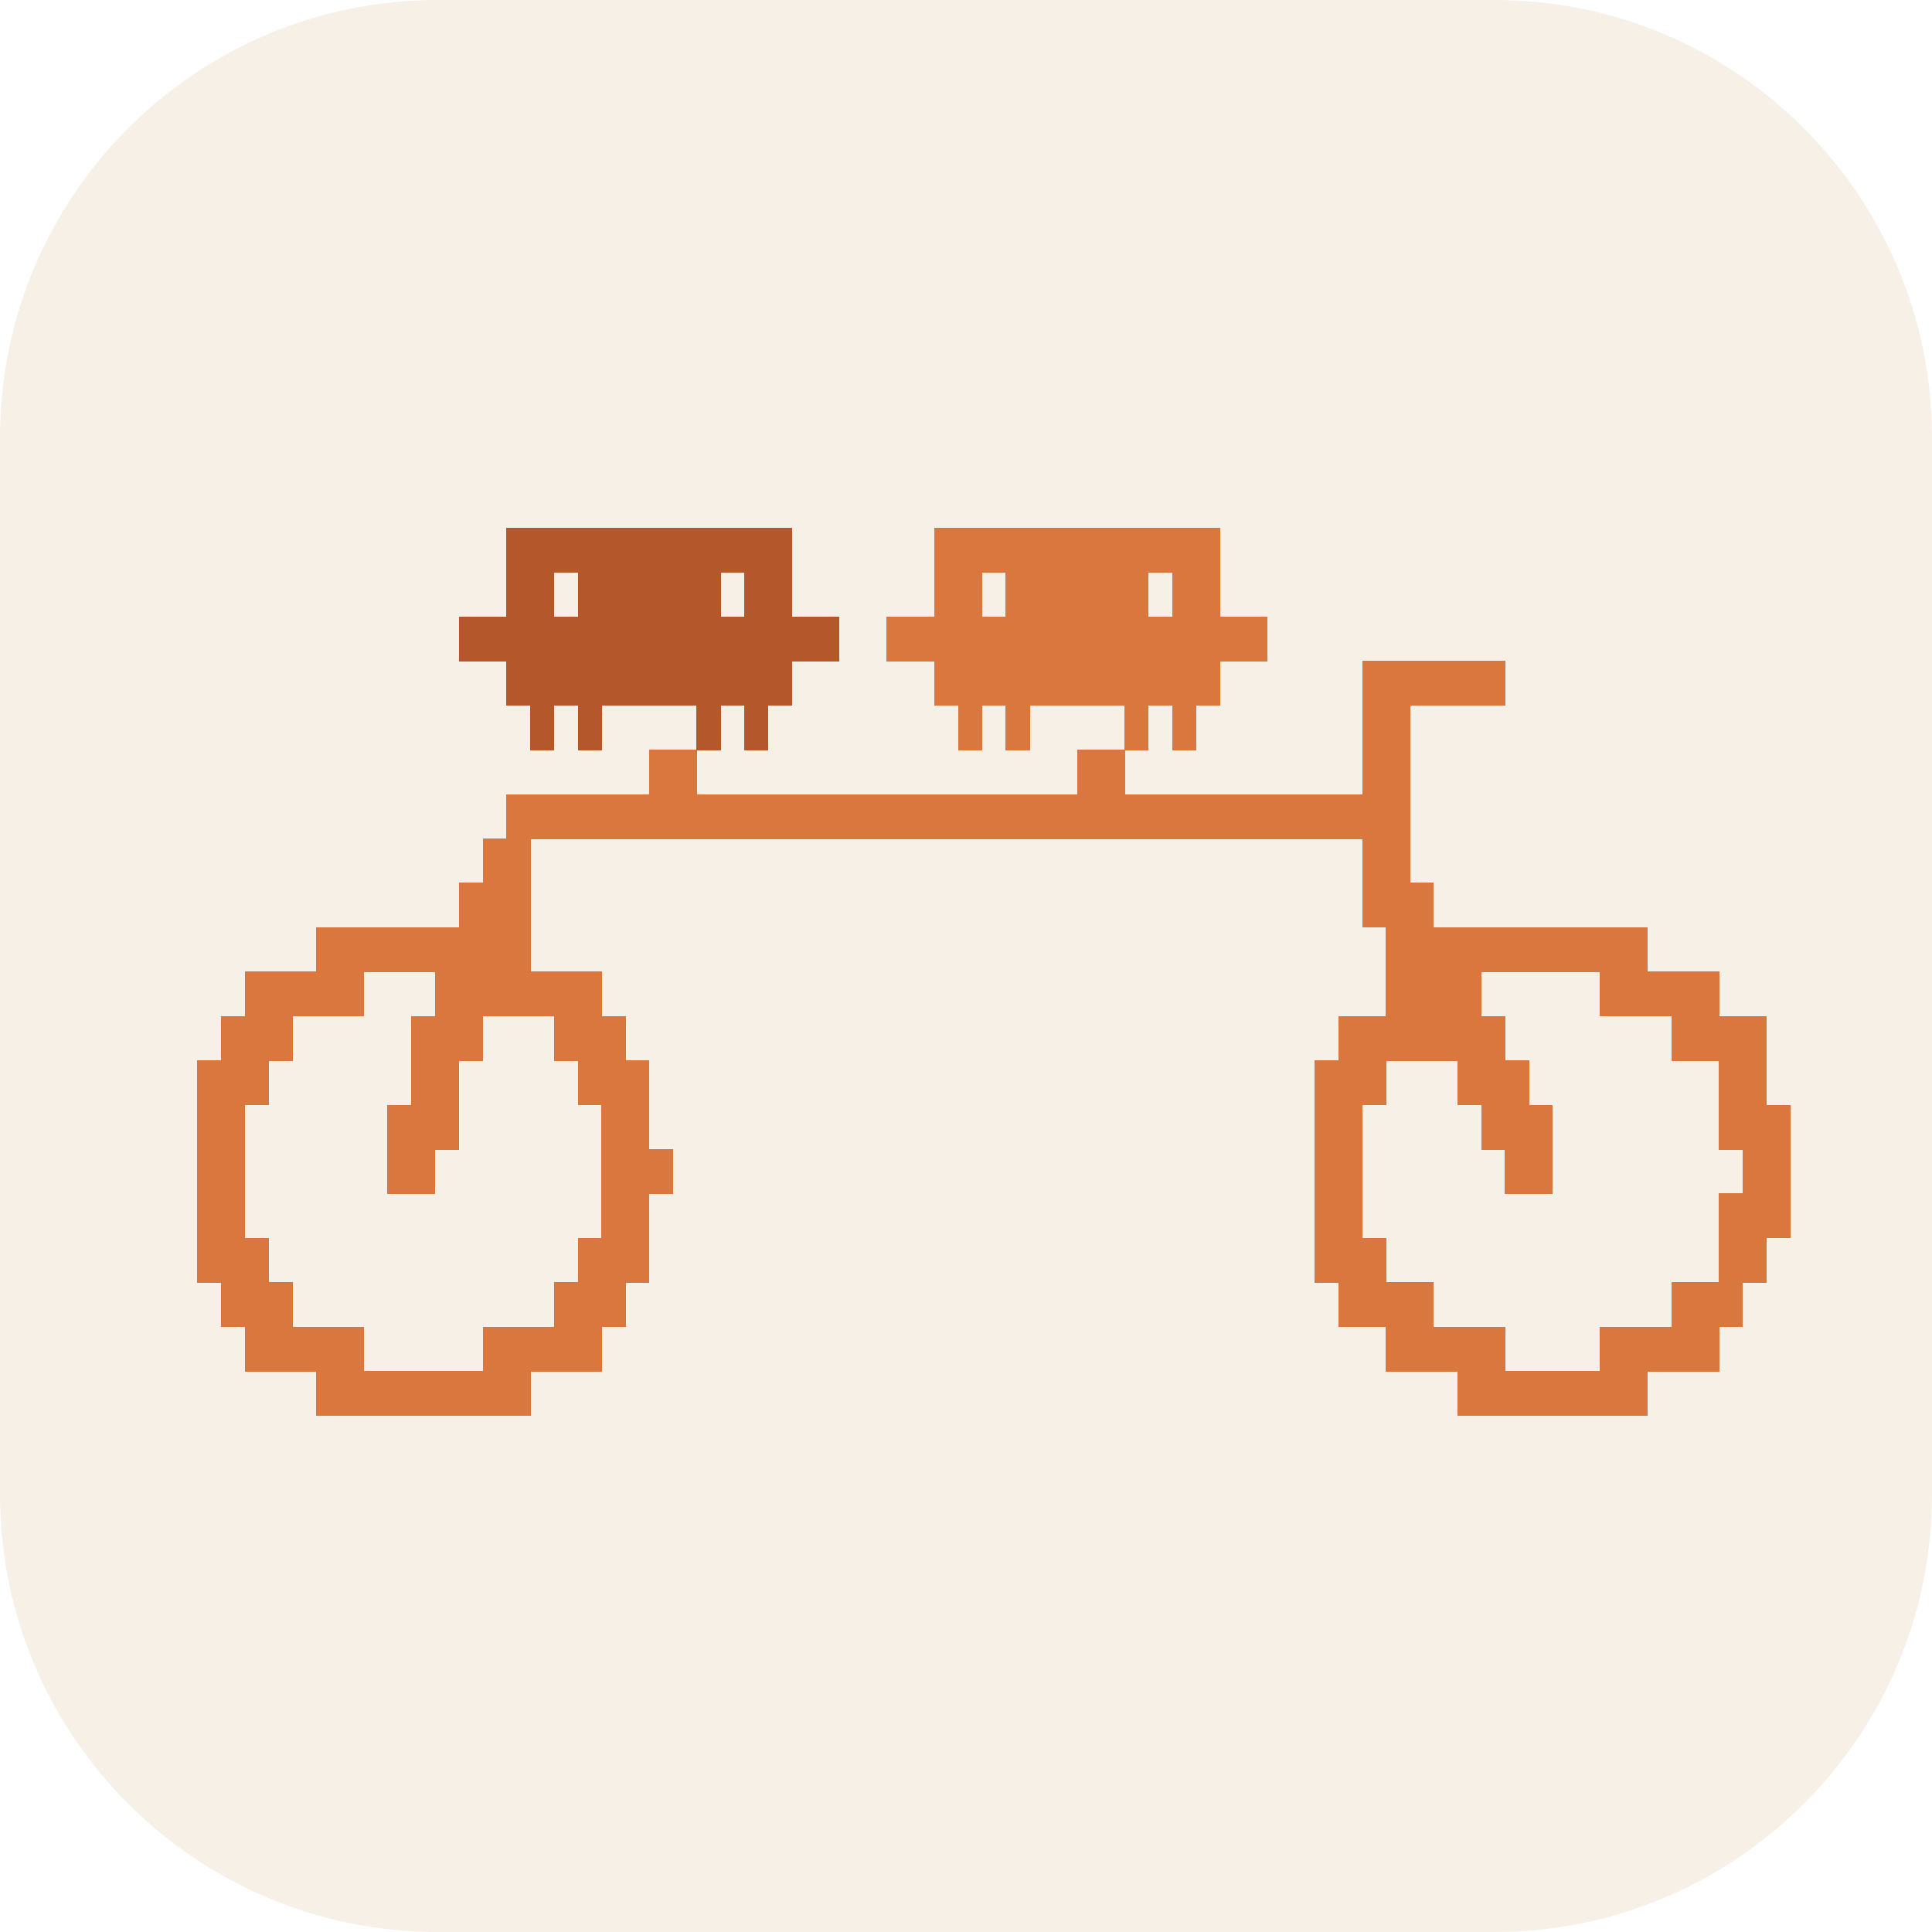
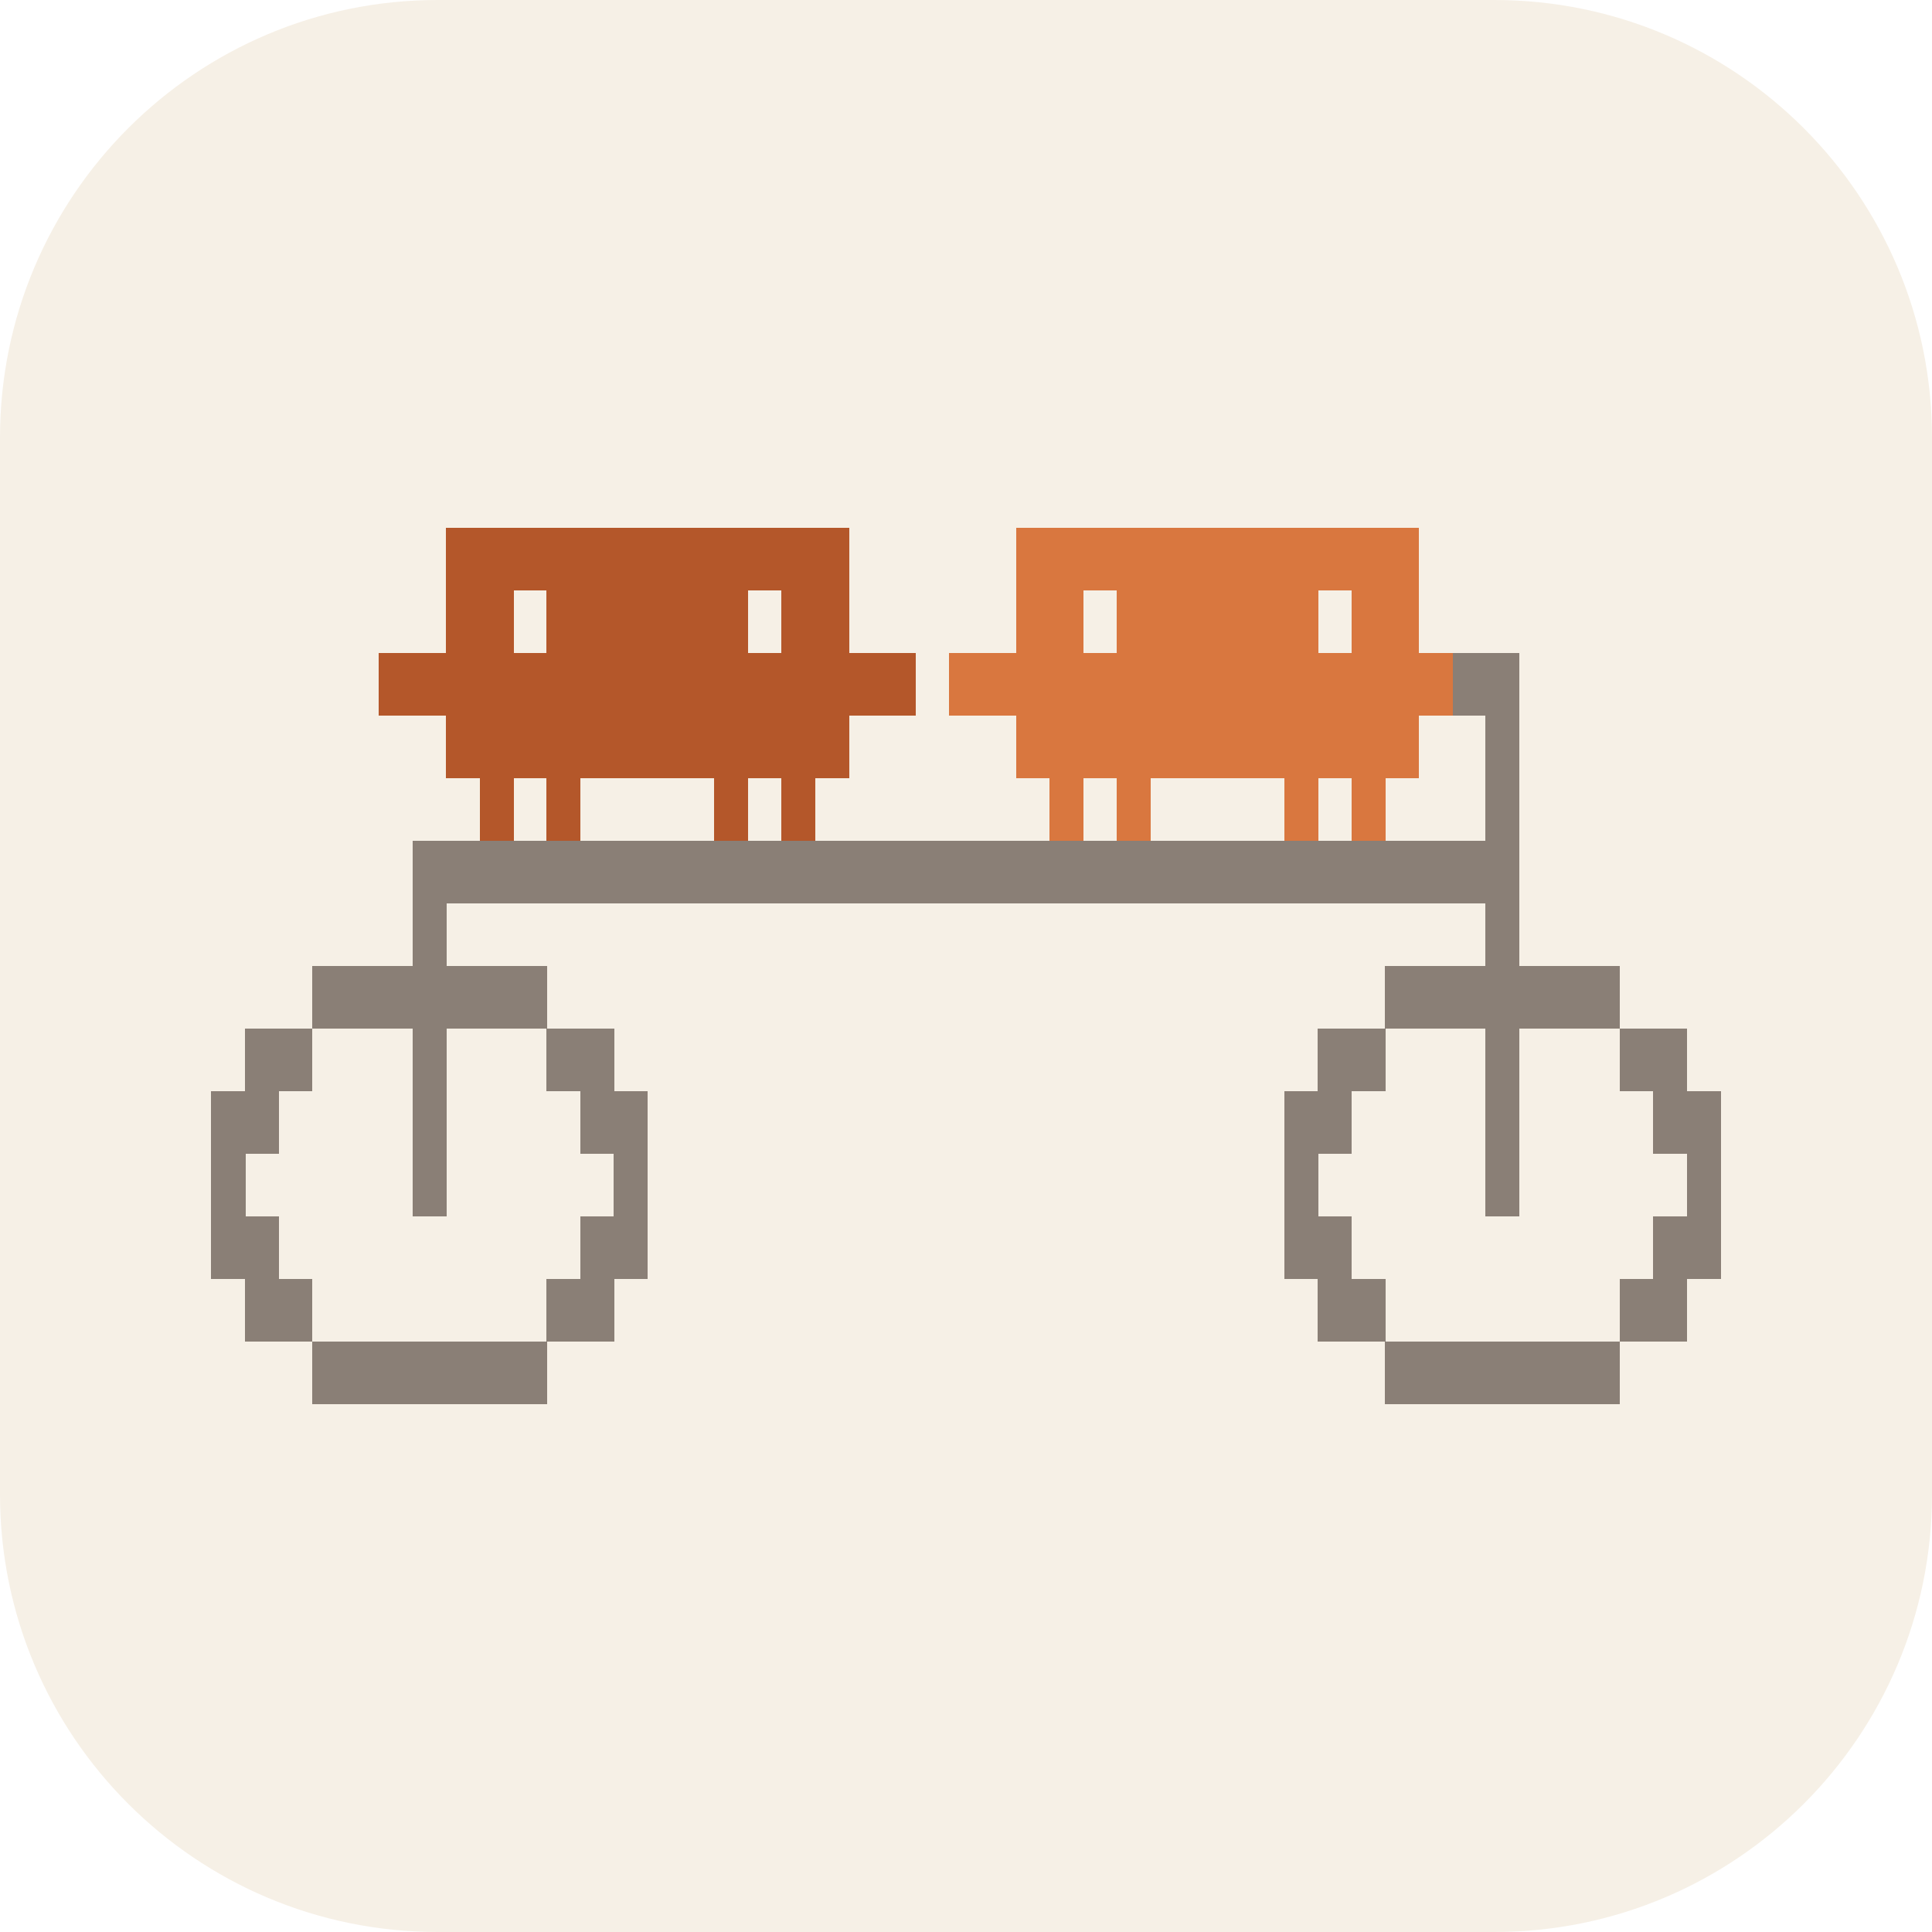
<svg xmlns="http://www.w3.org/2000/svg" viewBox="0 0 256 256">
  <rect width="256" height="256" rx="58" fill="#F6F0E6" />
-   <g transform="translate(2 50) scale(1.05)">
-     <g fill="#D9773F" shape-rendering="crispEdges">
-       <rect x="23.0" y="86.2" width="3.05" height="5.65" />
-       <rect x="23.0" y="91.8" width="3.05" height="5.65" />
-       <rect x="23.0" y="97.4" width="3.05" height="5.65" />
-       <rect x="23.0" y="103.0" width="3.05" height="5.65" />
-       <rect x="23.0" y="108.6" width="3.05" height="5.65" />
-       <rect x="26.0" y="80.6" width="3.05" height="5.65" />
-       <rect x="26.0" y="86.2" width="3.05" height="5.65" />
-       <rect x="26.0" y="91.8" width="3.05" height="5.65" />
-       <rect x="26.0" y="97.4" width="3.05" height="5.65" />
-       <rect x="26.0" y="103.0" width="3.05" height="5.65" />
-       <rect x="26.0" y="108.6" width="3.05" height="5.65" />
-       <rect x="26.0" y="114.2" width="3.05" height="5.65" />
-       <rect x="29.0" y="75.0" width="3.05" height="5.65" />
-       <rect x="29.0" y="80.6" width="3.05" height="5.65" />
-       <rect x="29.0" y="86.2" width="3.05" height="5.65" />
-       <rect x="29.0" y="108.6" width="3.05" height="5.65" />
-       <rect x="29.0" y="114.2" width="3.05" height="5.65" />
-       <rect x="29.0" y="119.8" width="3.05" height="5.65" />
-       <rect x="32.0" y="75.0" width="3.05" height="5.65" />
-       <rect x="32.0" y="80.6" width="3.05" height="5.65" />
-       <rect x="32.0" y="114.2" width="3.05" height="5.65" />
-       <rect x="32.0" y="119.8" width="3.05" height="5.65" />
-       <rect x="35.0" y="75.0" width="3.05" height="5.65" />
-       <rect x="35.0" y="119.8" width="3.05" height="5.65" />
-       <rect x="38.0" y="69.4" width="3.05" height="5.65" />
-       <rect x="38.0" y="75.0" width="3.05" height="5.65" />
-       <rect x="38.0" y="119.8" width="3.05" height="5.65" />
-       <rect x="38.0" y="125.4" width="3.05" height="5.65" />
-       <rect x="41.0" y="69.4" width="3.05" height="5.65" />
-       <rect x="41.0" y="75.0" width="3.05" height="5.65" />
-       <rect x="41.0" y="119.8" width="3.05" height="5.65" />
-       <rect x="41.0" y="125.4" width="3.05" height="5.65" />
-       <rect x="44.0" y="69.4" width="3.05" height="5.65" />
-       <rect x="44.0" y="125.4" width="3.05" height="5.65" />
-       <rect x="47.0" y="69.4" width="3.05" height="5.65" />
-       <rect x="47.0" y="91.8" width="3.05" height="5.65" />
-       <rect x="47.0" y="97.4" width="3.05" height="5.65" />
-       <rect x="47.0" y="125.4" width="3.05" height="5.65" />
-       <rect x="50.0" y="69.4" width="3.05" height="5.65" />
-       <rect x="50.0" y="80.6" width="3.05" height="5.65" />
-       <rect x="50.0" y="86.2" width="3.05" height="5.65" />
-       <rect x="50.0" y="91.8" width="3.05" height="5.65" />
-       <rect x="50.0" y="97.4" width="3.05" height="5.65" />
-       <rect x="50.0" y="125.4" width="3.05" height="5.65" />
-       <rect x="53.0" y="69.4" width="3.05" height="5.65" />
-       <rect x="53.0" y="75.0" width="3.05" height="5.65" />
-       <rect x="53.0" y="80.6" width="3.05" height="5.65" />
-       <rect x="53.0" y="86.2" width="3.05" height="5.65" />
-       <rect x="53.0" y="91.8" width="3.05" height="5.65" />
-       <rect x="53.0" y="125.4" width="3.05" height="5.65" />
-       <rect x="56.0" y="63.8" width="3.05" height="5.65" />
-       <rect x="56.0" y="69.4" width="3.05" height="5.65" />
-       <rect x="56.0" y="75.0" width="3.05" height="5.65" />
-       <rect x="56.0" y="80.6" width="3.05" height="5.65" />
-       <rect x="56.0" y="125.4" width="3.05" height="5.65" />
-       <rect x="59.0" y="58.2" width="3.05" height="5.65" />
-       <rect x="59.0" y="63.8" width="3.05" height="5.65" />
-       <rect x="59.0" y="69.4" width="3.05" height="5.65" />
-       <rect x="59.0" y="75.0" width="3.05" height="5.65" />
-       <rect x="59.0" y="119.8" width="3.05" height="5.65" />
-       <rect x="59.0" y="125.4" width="3.05" height="5.65" />
-       <rect x="62.0" y="52.6" width="3.05" height="5.65" />
-       <rect x="62.0" y="58.2" width="3.05" height="5.65" />
-       <rect x="62.0" y="63.8" width="3.05" height="5.65" />
-       <rect x="62.0" y="69.4" width="3.05" height="5.65" />
-       <rect x="62.0" y="75.0" width="3.05" height="5.65" />
-       <rect x="62.0" y="119.8" width="3.05" height="5.65" />
-       <rect x="62.0" y="125.4" width="3.05" height="5.65" />
-       <rect x="65.0" y="52.6" width="3.05" height="5.65" />
-       <rect x="65.0" y="75.0" width="3.05" height="5.65" />
-       <rect x="65.0" y="119.8" width="3.05" height="5.65" />
-       <rect x="68.0" y="52.6" width="3.05" height="5.65" />
-       <rect x="68.0" y="75.0" width="3.05" height="5.65" />
-       <rect x="68.0" y="80.6" width="3.05" height="5.65" />
-       <rect x="68.0" y="114.2" width="3.05" height="5.65" />
-       <rect x="68.0" y="119.8" width="3.05" height="5.65" />
-       <rect x="71.0" y="52.6" width="3.05" height="5.65" />
-       <rect x="71.0" y="75.0" width="3.05" height="5.65" />
-       <rect x="71.0" y="80.6" width="3.05" height="5.65" />
-       <rect x="71.0" y="86.2" width="3.05" height="5.65" />
-       <rect x="71.0" y="108.6" width="3.05" height="5.65" />
-       <rect x="71.0" y="114.2" width="3.05" height="5.65" />
-       <rect x="71.0" y="119.8" width="3.05" height="5.65" />
-       <rect x="74.0" y="52.6" width="3.05" height="5.65" />
-       <rect x="74.0" y="80.6" width="3.05" height="5.65" />
-       <rect x="74.0" y="86.2" width="3.05" height="5.65" />
-       <rect x="74.0" y="91.8" width="3.05" height="5.65" />
-       <rect x="74.0" y="97.4" width="3.05" height="5.65" />
-       <rect x="74.0" y="103.0" width="3.05" height="5.65" />
-       <rect x="74.0" y="108.6" width="3.05" height="5.65" />
-       <rect x="74.0" y="114.2" width="3.05" height="5.65" />
-       <rect x="77.0" y="52.6" width="3.05" height="5.65" />
-       <rect x="77.0" y="86.2" width="3.05" height="5.65" />
-       <rect x="77.0" y="91.8" width="3.05" height="5.65" />
-       <rect x="77.0" y="97.4" width="3.05" height="5.65" />
-       <rect x="77.0" y="103.0" width="3.05" height="5.65" />
-       <rect x="77.0" y="108.6" width="3.05" height="5.65" />
-       <rect x="80.0" y="47.0" width="3.05" height="5.65" />
-       <rect x="80.0" y="52.6" width="3.05" height="5.65" />
-       <rect x="80.0" y="97.4" width="3.05" height="5.65" />
-       <rect x="83.0" y="47.0" width="3.05" height="5.65" />
-       <rect x="83.0" y="52.6" width="3.05" height="5.65" />
-       <rect x="86.0" y="52.6" width="3.05" height="5.65" />
-       <rect x="89.0" y="52.6" width="3.05" height="5.65" />
-       <rect x="92.0" y="52.6" width="3.05" height="5.65" />
-       <rect x="95.0" y="52.6" width="3.05" height="5.65" />
-       <rect x="98.0" y="52.6" width="3.05" height="5.65" />
-       <rect x="101.0" y="52.6" width="3.05" height="5.65" />
-       <rect x="104.0" y="52.6" width="3.05" height="5.65" />
-       <rect x="107.0" y="52.6" width="3.05" height="5.65" />
-       <rect x="110.0" y="52.6" width="3.05" height="5.65" />
-       <rect x="113.0" y="52.6" width="3.05" height="5.65" />
-       <rect x="116.0" y="52.6" width="3.05" height="5.65" />
-       <rect x="119.0" y="52.6" width="3.05" height="5.65" />
-       <rect x="122.0" y="52.6" width="3.05" height="5.65" />
-       <rect x="125.0" y="52.6" width="3.05" height="5.65" />
-       <rect x="128.0" y="52.6" width="3.05" height="5.65" />
-       <rect x="131.0" y="52.6" width="3.05" height="5.65" />
-       <rect x="134.0" y="47.0" width="3.05" height="5.65" />
-       <rect x="134.0" y="52.6" width="3.05" height="5.65" />
-       <rect x="137.0" y="47.0" width="3.05" height="5.65" />
-       <rect x="137.0" y="52.6" width="3.05" height="5.65" />
-       <rect x="140.0" y="52.6" width="3.05" height="5.65" />
-       <rect x="143.0" y="52.6" width="3.05" height="5.65" />
-       <rect x="146.0" y="52.6" width="3.05" height="5.65" />
-       <rect x="149.0" y="52.6" width="3.05" height="5.65" />
-       <rect x="152.0" y="52.6" width="3.05" height="5.65" />
-       <rect x="155.0" y="52.6" width="3.05" height="5.65" />
-       <rect x="158.0" y="52.6" width="3.05" height="5.65" />
-       <rect x="161.0" y="52.6" width="3.05" height="5.65" />
-       <rect x="164.0" y="52.6" width="3.05" height="5.65" />
-       <rect x="164.0" y="86.2" width="3.05" height="5.65" />
-       <rect x="164.0" y="91.8" width="3.05" height="5.65" />
-       <rect x="164.0" y="97.4" width="3.05" height="5.65" />
-       <rect x="164.0" y="103.0" width="3.05" height="5.65" />
-       <rect x="164.0" y="108.6" width="3.05" height="5.65" />
-       <rect x="167.0" y="52.6" width="3.05" height="5.65" />
-       <rect x="167.0" y="80.6" width="3.05" height="5.65" />
-       <rect x="167.0" y="86.2" width="3.05" height="5.65" />
-       <rect x="167.0" y="91.8" width="3.05" height="5.65" />
-       <rect x="167.0" y="97.4" width="3.05" height="5.65" />
-       <rect x="167.0" y="103.0" width="3.05" height="5.65" />
-       <rect x="167.0" y="108.6" width="3.05" height="5.65" />
-       <rect x="167.0" y="114.2" width="3.05" height="5.65" />
-       <rect x="170.0" y="35.8" width="3.05" height="5.65" />
-       <rect x="170.0" y="41.4" width="3.05" height="5.65" />
-       <rect x="170.0" y="47.0" width="3.05" height="5.65" />
-       <rect x="170.0" y="52.6" width="3.05" height="5.65" />
-       <rect x="170.0" y="58.2" width="3.05" height="5.65" />
-       <rect x="170.0" y="63.8" width="3.05" height="5.65" />
-       <rect x="170.0" y="80.6" width="3.05" height="5.65" />
-       <rect x="170.0" y="86.2" width="3.05" height="5.65" />
-       <rect x="170.0" y="108.6" width="3.05" height="5.65" />
-       <rect x="170.0" y="114.2" width="3.05" height="5.65" />
-       <rect x="173.0" y="35.8" width="3.05" height="5.65" />
-       <rect x="173.0" y="41.4" width="3.05" height="5.65" />
-       <rect x="173.0" y="47.0" width="3.05" height="5.65" />
-       <rect x="173.0" y="52.6" width="3.05" height="5.65" />
-       <rect x="173.0" y="58.2" width="3.05" height="5.65" />
-       <rect x="173.0" y="63.8" width="3.05" height="5.65" />
-       <rect x="173.0" y="69.4" width="3.05" height="5.65" />
-       <rect x="173.0" y="75.0" width="3.05" height="5.65" />
-       <rect x="173.0" y="80.6" width="3.05" height="5.65" />
-       <rect x="173.0" y="114.2" width="3.05" height="5.65" />
-       <rect x="173.0" y="119.8" width="3.05" height="5.65" />
-       <rect x="176.0" y="35.8" width="3.05" height="5.65" />
-       <rect x="176.0" y="63.8" width="3.05" height="5.65" />
-       <rect x="176.0" y="69.4" width="3.05" height="5.65" />
-       <rect x="176.0" y="75.0" width="3.05" height="5.65" />
-       <rect x="176.0" y="80.6" width="3.05" height="5.65" />
-       <rect x="176.0" y="114.2" width="3.05" height="5.65" />
-       <rect x="176.0" y="119.8" width="3.05" height="5.65" />
-       <rect x="179.0" y="35.8" width="3.05" height="5.65" />
-       <rect x="179.0" y="69.4" width="3.05" height="5.65" />
-       <rect x="179.0" y="75.0" width="3.05" height="5.65" />
-       <rect x="179.0" y="80.6" width="3.05" height="5.65" />
-       <rect x="179.0" y="119.8" width="3.05" height="5.65" />
-       <rect x="182.0" y="35.8" width="3.05" height="5.65" />
-       <rect x="182.0" y="69.4" width="3.05" height="5.65" />
-       <rect x="182.0" y="75.0" width="3.05" height="5.65" />
-       <rect x="182.0" y="80.6" width="3.05" height="5.65" />
-       <rect x="182.0" y="86.2" width="3.05" height="5.65" />
-       <rect x="182.0" y="119.8" width="3.05" height="5.65" />
-       <rect x="182.0" y="125.4" width="3.05" height="5.65" />
-       <rect x="185.0" y="35.8" width="3.05" height="5.65" />
-       <rect x="185.0" y="69.4" width="3.05" height="5.65" />
-       <rect x="185.0" y="80.6" width="3.05" height="5.65" />
-       <rect x="185.0" y="86.2" width="3.05" height="5.65" />
-       <rect x="185.0" y="91.8" width="3.05" height="5.65" />
-       <rect x="185.0" y="119.8" width="3.05" height="5.65" />
-       <rect x="185.0" y="125.4" width="3.05" height="5.65" />
-       <rect x="188.0" y="69.4" width="3.05" height="5.65" />
-       <rect x="188.0" y="86.2" width="3.05" height="5.65" />
-       <rect x="188.0" y="91.8" width="3.05" height="5.65" />
-       <rect x="188.0" y="97.4" width="3.05" height="5.65" />
-       <rect x="188.0" y="125.4" width="3.05" height="5.65" />
-       <rect x="191.0" y="69.4" width="3.05" height="5.65" />
-       <rect x="191.0" y="91.8" width="3.05" height="5.65" />
-       <rect x="191.0" y="97.4" width="3.05" height="5.65" />
-       <rect x="191.0" y="125.4" width="3.05" height="5.65" />
-       <rect x="194.0" y="69.4" width="3.05" height="5.65" />
-       <rect x="194.0" y="125.4" width="3.05" height="5.65" />
-       <rect x="197.0" y="69.4" width="3.05" height="5.65" />
-       <rect x="197.0" y="125.4" width="3.05" height="5.65" />
-       <rect x="200.0" y="69.4" width="3.05" height="5.65" />
-       <rect x="200.0" y="75.0" width="3.05" height="5.65" />
-       <rect x="200.0" y="119.8" width="3.05" height="5.65" />
-       <rect x="200.0" y="125.4" width="3.05" height="5.65" />
-       <rect x="203.0" y="69.4" width="3.05" height="5.65" />
-       <rect x="203.0" y="75.0" width="3.05" height="5.65" />
-       <rect x="203.0" y="119.8" width="3.05" height="5.65" />
-       <rect x="203.0" y="125.4" width="3.05" height="5.65" />
-       <rect x="206.0" y="75.0" width="3.05" height="5.65" />
-       <rect x="206.0" y="119.8" width="3.05" height="5.65" />
-       <rect x="209.0" y="75.0" width="3.05" height="5.65" />
-       <rect x="209.0" y="80.6" width="3.05" height="5.65" />
-       <rect x="209.0" y="114.2" width="3.05" height="5.65" />
-       <rect x="209.0" y="119.8" width="3.05" height="5.65" />
-       <rect x="212.0" y="75.0" width="3.05" height="5.65" />
-       <rect x="212.0" y="80.6" width="3.05" height="5.65" />
-       <rect x="212.0" y="114.2" width="3.05" height="5.65" />
-       <rect x="212.0" y="119.8" width="3.05" height="5.65" />
-       <rect x="215.0" y="80.6" width="3.05" height="5.65" />
-       <rect x="215.0" y="86.2" width="3.05" height="5.65" />
-       <rect x="215.0" y="91.8" width="3.05" height="5.65" />
-       <rect x="215.0" y="103.0" width="3.05" height="5.65" />
-       <rect x="215.0" y="108.6" width="3.05" height="5.65" />
-       <rect x="215.0" y="114.2" width="3.05" height="5.65" />
-       <rect x="218.0" y="80.6" width="3.05" height="5.65" />
-       <rect x="218.0" y="86.2" width="3.05" height="5.65" />
-       <rect x="218.0" y="91.8" width="3.05" height="5.65" />
-       <rect x="218.0" y="97.4" width="3.05" height="5.65" />
-       <rect x="218.0" y="103.0" width="3.05" height="5.65" />
-       <rect x="218.0" y="108.6" width="3.05" height="5.65" />
-       <rect x="221.0" y="91.8" width="3.05" height="5.65" />
-       <rect x="221.0" y="97.4" width="3.05" height="5.65" />
-       <rect x="221.0" y="103.0" width="3.05" height="5.65" />
-     </g>
-     <g class="bob" fill="#B4572A" shape-rendering="crispEdges">
-       <rect x="62.0" y="19.0" width="3.05" height="5.65" />
-       <rect x="65.0" y="19.0" width="3.05" height="5.65" />
-       <rect x="68.0" y="19.0" width="3.05" height="5.65" />
-       <rect x="71.0" y="19.0" width="3.05" height="5.65" />
-       <rect x="74.0" y="19.0" width="3.05" height="5.65" />
-       <rect x="77.0" y="19.0" width="3.05" height="5.65" />
-       <rect x="80.0" y="19.0" width="3.05" height="5.65" />
-       <rect x="83.0" y="19.0" width="3.05" height="5.65" />
-       <rect x="86.0" y="19.0" width="3.05" height="5.65" />
-       <rect x="89.0" y="19.0" width="3.05" height="5.65" />
-       <rect x="92.0" y="19.0" width="3.05" height="5.65" />
-       <rect x="95.0" y="19.0" width="3.05" height="5.65" />
-       <rect x="62.0" y="24.6" width="3.05" height="5.65" />
-       <rect x="65.0" y="24.6" width="3.05" height="5.65" />
-       <rect x="71.0" y="24.6" width="3.05" height="5.65" />
-       <rect x="74.0" y="24.6" width="3.05" height="5.65" />
-       <rect x="77.0" y="24.6" width="3.05" height="5.65" />
-       <rect x="80.0" y="24.6" width="3.05" height="5.65" />
-       <rect x="83.0" y="24.6" width="3.05" height="5.65" />
-       <rect x="86.0" y="24.6" width="3.05" height="5.65" />
-       <rect x="92.0" y="24.6" width="3.05" height="5.65" />
-       <rect x="95.0" y="24.6" width="3.05" height="5.65" />
-       <rect x="56.0" y="30.2" width="3.05" height="5.65" />
-       <rect x="59.0" y="30.2" width="3.05" height="5.65" />
-       <rect x="62.0" y="30.2" width="3.05" height="5.65" />
-       <rect x="65.0" y="30.2" width="3.05" height="5.65" />
-       <rect x="68.0" y="30.2" width="3.05" height="5.65" />
-       <rect x="71.0" y="30.2" width="3.05" height="5.65" />
-       <rect x="74.0" y="30.2" width="3.05" height="5.65" />
-       <rect x="77.0" y="30.2" width="3.05" height="5.65" />
-       <rect x="80.0" y="30.2" width="3.05" height="5.65" />
-       <rect x="83.0" y="30.2" width="3.05" height="5.65" />
-       <rect x="86.0" y="30.2" width="3.05" height="5.65" />
-       <rect x="89.0" y="30.2" width="3.05" height="5.65" />
-       <rect x="92.0" y="30.2" width="3.05" height="5.65" />
-       <rect x="95.0" y="30.2" width="3.05" height="5.65" />
-       <rect x="98.0" y="30.2" width="3.05" height="5.65" />
-       <rect x="101.0" y="30.2" width="3.05" height="5.65" />
-       <rect x="62.0" y="35.8" width="3.05" height="5.65" />
-       <rect x="65.0" y="35.8" width="3.05" height="5.65" />
-       <rect x="68.0" y="35.8" width="3.05" height="5.65" />
-       <rect x="71.0" y="35.8" width="3.05" height="5.65" />
-       <rect x="74.0" y="35.8" width="3.05" height="5.65" />
-       <rect x="77.0" y="35.8" width="3.05" height="5.65" />
-       <rect x="80.0" y="35.8" width="3.05" height="5.65" />
-       <rect x="83.0" y="35.8" width="3.05" height="5.65" />
-       <rect x="86.0" y="35.8" width="3.05" height="5.65" />
-       <rect x="89.0" y="35.8" width="3.05" height="5.65" />
-       <rect x="92.0" y="35.8" width="3.05" height="5.65" />
-       <rect x="95.0" y="35.8" width="3.05" height="5.65" />
-       <rect x="65.0" y="41.4" width="3.05" height="5.65" />
-       <rect x="71.0" y="41.4" width="3.05" height="5.65" />
-       <rect x="86.0" y="41.4" width="3.05" height="5.65" />
-       <rect x="92.0" y="41.4" width="3.05" height="5.65" />
-     </g>
-     <g class="bob" fill="#D9773F" shape-rendering="crispEdges">
-       <rect x="116.0" y="19.0" width="3.05" height="5.65" />
-       <rect x="119.0" y="19.0" width="3.05" height="5.65" />
-       <rect x="122.0" y="19.0" width="3.05" height="5.65" />
-       <rect x="125.0" y="19.0" width="3.05" height="5.65" />
-       <rect x="128.0" y="19.0" width="3.05" height="5.65" />
-       <rect x="131.0" y="19.0" width="3.05" height="5.65" />
-       <rect x="134.0" y="19.0" width="3.05" height="5.65" />
-       <rect x="137.0" y="19.0" width="3.05" height="5.65" />
-       <rect x="140.0" y="19.0" width="3.05" height="5.65" />
-       <rect x="143.0" y="19.0" width="3.05" height="5.65" />
-       <rect x="146.0" y="19.0" width="3.05" height="5.65" />
-       <rect x="149.0" y="19.0" width="3.05" height="5.65" />
-       <rect x="116.0" y="24.6" width="3.05" height="5.65" />
-       <rect x="119.0" y="24.6" width="3.05" height="5.65" />
-       <rect x="125.0" y="24.6" width="3.05" height="5.65" />
-       <rect x="128.0" y="24.6" width="3.05" height="5.65" />
-       <rect x="131.0" y="24.6" width="3.05" height="5.65" />
-       <rect x="134.0" y="24.6" width="3.05" height="5.65" />
-       <rect x="137.0" y="24.6" width="3.05" height="5.65" />
-       <rect x="140.0" y="24.6" width="3.05" height="5.65" />
-       <rect x="146.0" y="24.6" width="3.05" height="5.65" />
-       <rect x="149.0" y="24.6" width="3.05" height="5.65" />
-       <rect x="110.0" y="30.2" width="3.05" height="5.65" />
-       <rect x="113.0" y="30.2" width="3.05" height="5.65" />
-       <rect x="116.0" y="30.2" width="3.05" height="5.65" />
-       <rect x="119.0" y="30.2" width="3.05" height="5.65" />
-       <rect x="122.0" y="30.2" width="3.05" height="5.65" />
-       <rect x="125.0" y="30.2" width="3.05" height="5.65" />
-       <rect x="128.0" y="30.2" width="3.05" height="5.65" />
-       <rect x="131.0" y="30.2" width="3.05" height="5.65" />
-       <rect x="134.0" y="30.2" width="3.05" height="5.65" />
-       <rect x="137.0" y="30.2" width="3.05" height="5.65" />
-       <rect x="140.0" y="30.2" width="3.05" height="5.65" />
-       <rect x="143.0" y="30.2" width="3.05" height="5.65" />
-       <rect x="146.0" y="30.2" width="3.05" height="5.65" />
-       <rect x="149.0" y="30.2" width="3.05" height="5.65" />
-       <rect x="152.0" y="30.2" width="3.05" height="5.65" />
-       <rect x="155.0" y="30.2" width="3.05" height="5.65" />
-       <rect x="116.0" y="35.8" width="3.05" height="5.65" />
-       <rect x="119.0" y="35.8" width="3.05" height="5.65" />
-       <rect x="122.0" y="35.8" width="3.05" height="5.65" />
-       <rect x="125.0" y="35.8" width="3.05" height="5.65" />
-       <rect x="128.0" y="35.8" width="3.05" height="5.65" />
-       <rect x="131.0" y="35.8" width="3.05" height="5.65" />
-       <rect x="134.0" y="35.8" width="3.05" height="5.65" />
-       <rect x="137.0" y="35.8" width="3.05" height="5.65" />
-       <rect x="140.0" y="35.8" width="3.05" height="5.65" />
-       <rect x="143.0" y="35.8" width="3.05" height="5.65" />
-       <rect x="146.0" y="35.8" width="3.05" height="5.65" />
-       <rect x="149.0" y="35.8" width="3.05" height="5.65" />
-       <rect x="119.0" y="41.4" width="3.05" height="5.65" />
-       <rect x="125.0" y="41.4" width="3.05" height="5.65" />
-       <rect x="140.0" y="41.4" width="3.05" height="5.65" />
-       <rect x="146.0" y="41.4" width="3.05" height="5.65" />
+   <g transform="translate(28.0 69.9) scale(1.481)">
+     <g shape-rendering="crispEdges">
+       <g fill="#8A7F76">
+         <rect x="111.0" y="11.2" width="3.05" height="5.65" />
+         <rect x="114.0" y="11.2" width="3.05" height="5.65" />
+         <rect x="114.0" y="16.8" width="3.05" height="5.65" />
+         <rect x="114.0" y="22.4" width="3.05" height="5.65" />
+         <rect x="18.0" y="28.0" width="3.05" height="5.65" />
+         <rect x="21.0" y="28.0" width="3.05" height="5.65" />
+         <rect x="24.0" y="28.0" width="3.05" height="5.65" />
+         <rect x="27.0" y="28.0" width="3.05" height="5.65" />
+         <rect x="30.0" y="28.0" width="3.05" height="5.65" />
+         <rect x="33.0" y="28.0" width="3.05" height="5.65" />
+         <rect x="36.0" y="28.0" width="3.05" height="5.65" />
+         <rect x="39.0" y="28.0" width="3.05" height="5.65" />
+         <rect x="42.0" y="28.0" width="3.05" height="5.65" />
+         <rect x="45.0" y="28.0" width="3.05" height="5.65" />
+         <rect x="48.0" y="28.0" width="3.05" height="5.65" />
+         <rect x="51.0" y="28.0" width="3.05" height="5.65" />
+         <rect x="54.0" y="28.0" width="3.05" height="5.65" />
+         <rect x="57.0" y="28.0" width="3.05" height="5.65" />
+         <rect x="60.0" y="28.0" width="3.05" height="5.65" />
+         <rect x="63.0" y="28.0" width="3.05" height="5.65" />
+         <rect x="66.0" y="28.0" width="3.05" height="5.65" />
+         <rect x="69.0" y="28.0" width="3.05" height="5.65" />
+         <rect x="72.0" y="28.0" width="3.05" height="5.65" />
+         <rect x="75.0" y="28.0" width="3.05" height="5.65" />
+         <rect x="78.0" y="28.0" width="3.05" height="5.65" />
+         <rect x="81.0" y="28.0" width="3.05" height="5.65" />
+         <rect x="84.0" y="28.0" width="3.05" height="5.65" />
+         <rect x="87.0" y="28.0" width="3.05" height="5.65" />
+         <rect x="90.0" y="28.0" width="3.05" height="5.65" />
+         <rect x="93.0" y="28.0" width="3.05" height="5.65" />
+         <rect x="96.0" y="28.0" width="3.05" height="5.65" />
+         <rect x="99.0" y="28.0" width="3.05" height="5.65" />
+         <rect x="102.0" y="28.0" width="3.05" height="5.65" />
+         <rect x="105.0" y="28.0" width="3.05" height="5.65" />
+         <rect x="108.0" y="28.0" width="3.05" height="5.65" />
+         <rect x="111.0" y="28.0" width="3.05" height="5.65" />
+         <rect x="114.0" y="28.0" width="3.05" height="5.65" />
+         <rect x="18.0" y="33.6" width="3.05" height="5.65" />
+         <rect x="114.0" y="33.6" width="3.05" height="5.65" />
+         <rect x="9.0" y="39.2" width="3.05" height="5.65" />
+         <rect x="12.0" y="39.2" width="3.05" height="5.65" />
+         <rect x="15.0" y="39.2" width="3.05" height="5.65" />
+         <rect x="18.0" y="39.2" width="3.05" height="5.65" />
+         <rect x="21.0" y="39.2" width="3.05" height="5.65" />
+         <rect x="24.0" y="39.2" width="3.05" height="5.65" />
+         <rect x="27.0" y="39.2" width="3.05" height="5.65" />
+         <rect x="105.0" y="39.2" width="3.05" height="5.65" />
+         <rect x="108.0" y="39.2" width="3.05" height="5.65" />
+         <rect x="111.0" y="39.2" width="3.05" height="5.65" />
+         <rect x="114.0" y="39.2" width="3.05" height="5.65" />
+         <rect x="117.0" y="39.2" width="3.05" height="5.65" />
+         <rect x="120.0" y="39.2" width="3.05" height="5.65" />
+         <rect x="123.0" y="39.2" width="3.05" height="5.65" />
+         <rect x="3.0" y="44.8" width="3.05" height="5.65" />
+         <rect x="6.0" y="44.8" width="3.05" height="5.65" />
+         <rect x="18.0" y="44.8" width="3.05" height="5.65" />
+         <rect x="30.0" y="44.8" width="3.05" height="5.65" />
+         <rect x="33.0" y="44.8" width="3.05" height="5.65" />
+         <rect x="99.0" y="44.8" width="3.05" height="5.65" />
+         <rect x="102.0" y="44.8" width="3.05" height="5.65" />
+         <rect x="114.0" y="44.8" width="3.05" height="5.65" />
+         <rect x="126.0" y="44.8" width="3.05" height="5.65" />
+         <rect x="129.0" y="44.8" width="3.05" height="5.65" />
+         <rect x="0.0" y="50.4" width="3.05" height="5.65" />
+         <rect x="3.0" y="50.4" width="3.05" height="5.65" />
+         <rect x="18.0" y="50.4" width="3.05" height="5.65" />
+         <rect x="33.0" y="50.4" width="3.05" height="5.65" />
+         <rect x="36.0" y="50.4" width="3.05" height="5.65" />
+         <rect x="96.0" y="50.4" width="3.05" height="5.65" />
+         <rect x="99.0" y="50.4" width="3.05" height="5.65" />
+         <rect x="114.0" y="50.4" width="3.05" height="5.65" />
+         <rect x="129.0" y="50.4" width="3.05" height="5.65" />
+         <rect x="132.0" y="50.4" width="3.05" height="5.65" />
+         <rect x="0.0" y="56.0" width="3.05" height="5.65" />
+         <rect x="18.0" y="56.0" width="3.05" height="5.65" />
+         <rect x="36.0" y="56.0" width="3.05" height="5.65" />
+         <rect x="96.0" y="56.0" width="3.05" height="5.65" />
+         <rect x="114.0" y="56.0" width="3.05" height="5.65" />
+         <rect x="132.0" y="56.0" width="3.05" height="5.65" />
+         <rect x="0.0" y="61.6" width="3.05" height="5.65" />
+         <rect x="3.0" y="61.6" width="3.05" height="5.65" />
+         <rect x="33.0" y="61.6" width="3.05" height="5.65" />
+         <rect x="36.0" y="61.6" width="3.05" height="5.65" />
+         <rect x="96.0" y="61.6" width="3.05" height="5.65" />
+         <rect x="99.0" y="61.6" width="3.05" height="5.65" />
+         <rect x="129.0" y="61.6" width="3.05" height="5.65" />
+         <rect x="132.0" y="61.6" width="3.05" height="5.65" />
+         <rect x="3.0" y="67.2" width="3.05" height="5.65" />
+         <rect x="6.0" y="67.2" width="3.05" height="5.65" />
+         <rect x="30.0" y="67.2" width="3.05" height="5.65" />
+         <rect x="33.0" y="67.2" width="3.05" height="5.65" />
+         <rect x="99.0" y="67.2" width="3.05" height="5.65" />
+         <rect x="102.0" y="67.2" width="3.05" height="5.65" />
+         <rect x="126.0" y="67.2" width="3.05" height="5.65" />
+         <rect x="129.0" y="67.2" width="3.05" height="5.65" />
+         <rect x="9.0" y="72.8" width="3.05" height="5.65" />
+         <rect x="12.0" y="72.8" width="3.05" height="5.65" />
+         <rect x="15.0" y="72.8" width="3.05" height="5.65" />
+         <rect x="18.0" y="72.8" width="3.05" height="5.65" />
+         <rect x="21.0" y="72.8" width="3.05" height="5.65" />
+         <rect x="24.0" y="72.8" width="3.05" height="5.65" />
+         <rect x="27.0" y="72.8" width="3.05" height="5.65" />
+         <rect x="105.0" y="72.8" width="3.05" height="5.65" />
+         <rect x="108.0" y="72.8" width="3.05" height="5.65" />
+         <rect x="111.0" y="72.8" width="3.05" height="5.65" />
+         <rect x="114.0" y="72.8" width="3.05" height="5.65" />
+         <rect x="117.0" y="72.8" width="3.05" height="5.65" />
+         <rect x="120.0" y="72.8" width="3.05" height="5.65" />
+         <rect x="123.0" y="72.8" width="3.05" height="5.65" />
+       </g>
+       <g fill="#B4572A">
+         <rect x="21.0" y="0.0" width="3.05" height="5.65" />
+         <rect x="24.0" y="0.0" width="3.05" height="5.65" />
+         <rect x="27.0" y="0.0" width="3.05" height="5.65" />
+         <rect x="30.0" y="0.0" width="3.05" height="5.65" />
+         <rect x="33.0" y="0.0" width="3.05" height="5.65" />
+         <rect x="36.0" y="0.0" width="3.05" height="5.65" />
+         <rect x="39.0" y="0.0" width="3.05" height="5.65" />
+         <rect x="42.0" y="0.0" width="3.05" height="5.65" />
+         <rect x="45.0" y="0.0" width="3.05" height="5.65" />
+         <rect x="48.0" y="0.0" width="3.05" height="5.65" />
+         <rect x="51.0" y="0.0" width="3.05" height="5.65" />
+         <rect x="54.0" y="0.0" width="3.05" height="5.65" />
+         <rect x="21.0" y="5.6" width="3.05" height="5.65" />
+         <rect x="24.0" y="5.6" width="3.05" height="5.65" />
+         <rect x="30.0" y="5.6" width="3.05" height="5.65" />
+         <rect x="33.0" y="5.6" width="3.05" height="5.65" />
+         <rect x="36.0" y="5.6" width="3.05" height="5.65" />
+         <rect x="39.0" y="5.6" width="3.05" height="5.65" />
+         <rect x="42.0" y="5.6" width="3.05" height="5.65" />
+         <rect x="45.0" y="5.6" width="3.05" height="5.65" />
+         <rect x="51.0" y="5.6" width="3.05" height="5.65" />
+         <rect x="54.0" y="5.6" width="3.05" height="5.65" />
+         <rect x="15.0" y="11.2" width="3.05" height="5.65" />
+         <rect x="18.0" y="11.2" width="3.05" height="5.65" />
+         <rect x="21.0" y="11.2" width="3.05" height="5.65" />
+         <rect x="24.0" y="11.2" width="3.05" height="5.65" />
+         <rect x="27.0" y="11.2" width="3.05" height="5.65" />
+         <rect x="30.0" y="11.2" width="3.05" height="5.65" />
+         <rect x="33.0" y="11.2" width="3.05" height="5.65" />
+         <rect x="36.0" y="11.2" width="3.05" height="5.65" />
+         <rect x="39.0" y="11.2" width="3.05" height="5.65" />
+         <rect x="42.0" y="11.2" width="3.05" height="5.65" />
+         <rect x="45.0" y="11.2" width="3.05" height="5.65" />
+         <rect x="48.0" y="11.2" width="3.05" height="5.65" />
+         <rect x="51.0" y="11.2" width="3.05" height="5.65" />
+         <rect x="54.0" y="11.2" width="3.05" height="5.65" />
+         <rect x="57.0" y="11.2" width="3.05" height="5.65" />
+         <rect x="60.0" y="11.2" width="3.05" height="5.65" />
+         <rect x="21.0" y="16.8" width="3.05" height="5.65" />
+         <rect x="24.0" y="16.8" width="3.05" height="5.65" />
+         <rect x="27.0" y="16.8" width="3.05" height="5.65" />
+         <rect x="30.0" y="16.8" width="3.05" height="5.65" />
+         <rect x="33.0" y="16.8" width="3.05" height="5.65" />
+         <rect x="36.0" y="16.8" width="3.05" height="5.65" />
+         <rect x="39.0" y="16.8" width="3.05" height="5.65" />
+         <rect x="42.0" y="16.8" width="3.05" height="5.65" />
+         <rect x="45.0" y="16.8" width="3.05" height="5.65" />
+         <rect x="48.0" y="16.8" width="3.05" height="5.65" />
+         <rect x="51.0" y="16.8" width="3.05" height="5.65" />
+         <rect x="54.0" y="16.8" width="3.05" height="5.65" />
+         <rect x="24.0" y="22.4" width="3.05" height="5.65" />
+         <rect x="30.0" y="22.4" width="3.05" height="5.65" />
+         <rect x="45.0" y="22.4" width="3.05" height="5.65" />
+         <rect x="51.0" y="22.4" width="3.05" height="5.65" />
+       </g>
+       <g fill="#D9773F">
+         <rect x="72.0" y="0.0" width="3.05" height="5.65" />
+         <rect x="75.0" y="0.0" width="3.05" height="5.65" />
+         <rect x="78.0" y="0.0" width="3.05" height="5.65" />
+         <rect x="81.0" y="0.0" width="3.05" height="5.65" />
+         <rect x="84.0" y="0.0" width="3.05" height="5.65" />
+         <rect x="87.0" y="0.0" width="3.05" height="5.65" />
+         <rect x="90.0" y="0.0" width="3.05" height="5.65" />
+         <rect x="93.0" y="0.0" width="3.05" height="5.65" />
+         <rect x="96.0" y="0.0" width="3.05" height="5.65" />
+         <rect x="99.0" y="0.0" width="3.05" height="5.65" />
+         <rect x="102.0" y="0.0" width="3.05" height="5.65" />
+         <rect x="105.0" y="0.0" width="3.05" height="5.65" />
+         <rect x="72.0" y="5.6" width="3.05" height="5.65" />
+         <rect x="75.0" y="5.6" width="3.05" height="5.65" />
+         <rect x="81.0" y="5.6" width="3.05" height="5.65" />
+         <rect x="84.0" y="5.6" width="3.05" height="5.65" />
+         <rect x="87.0" y="5.6" width="3.05" height="5.65" />
+         <rect x="90.0" y="5.6" width="3.05" height="5.65" />
+         <rect x="93.0" y="5.6" width="3.05" height="5.65" />
+         <rect x="96.0" y="5.6" width="3.05" height="5.65" />
+         <rect x="102.0" y="5.6" width="3.05" height="5.65" />
+         <rect x="105.0" y="5.6" width="3.05" height="5.65" />
+         <rect x="66.0" y="11.2" width="3.05" height="5.65" />
+         <rect x="69.0" y="11.2" width="3.05" height="5.65" />
+         <rect x="72.0" y="11.2" width="3.05" height="5.65" />
+         <rect x="75.0" y="11.2" width="3.05" height="5.65" />
+         <rect x="78.0" y="11.2" width="3.05" height="5.65" />
+         <rect x="81.0" y="11.2" width="3.05" height="5.65" />
+         <rect x="84.0" y="11.2" width="3.05" height="5.65" />
+         <rect x="87.0" y="11.2" width="3.05" height="5.65" />
+         <rect x="90.0" y="11.2" width="3.05" height="5.65" />
+         <rect x="93.0" y="11.2" width="3.05" height="5.65" />
+         <rect x="96.0" y="11.2" width="3.05" height="5.65" />
+         <rect x="99.0" y="11.2" width="3.05" height="5.65" />
+         <rect x="102.0" y="11.2" width="3.05" height="5.65" />
+         <rect x="105.0" y="11.2" width="3.05" height="5.65" />
+         <rect x="108.0" y="11.2" width="3.05" height="5.65" />
+         <rect x="72.0" y="16.8" width="3.05" height="5.65" />
+         <rect x="75.0" y="16.8" width="3.05" height="5.65" />
+         <rect x="78.0" y="16.8" width="3.05" height="5.65" />
+         <rect x="81.0" y="16.8" width="3.05" height="5.65" />
+         <rect x="84.0" y="16.8" width="3.05" height="5.65" />
+         <rect x="87.0" y="16.8" width="3.05" height="5.65" />
+         <rect x="90.0" y="16.8" width="3.05" height="5.65" />
+         <rect x="93.0" y="16.8" width="3.05" height="5.65" />
+         <rect x="96.0" y="16.8" width="3.05" height="5.65" />
+         <rect x="99.0" y="16.8" width="3.05" height="5.65" />
+         <rect x="102.0" y="16.8" width="3.05" height="5.65" />
+         <rect x="105.0" y="16.8" width="3.05" height="5.65" />
+         <rect x="75.0" y="22.4" width="3.05" height="5.65" />
+         <rect x="81.0" y="22.4" width="3.05" height="5.65" />
+         <rect x="96.0" y="22.4" width="3.05" height="5.65" />
+         <rect x="102.0" y="22.4" width="3.05" height="5.65" />
+       </g>
    </g>
  </g>
</svg>
